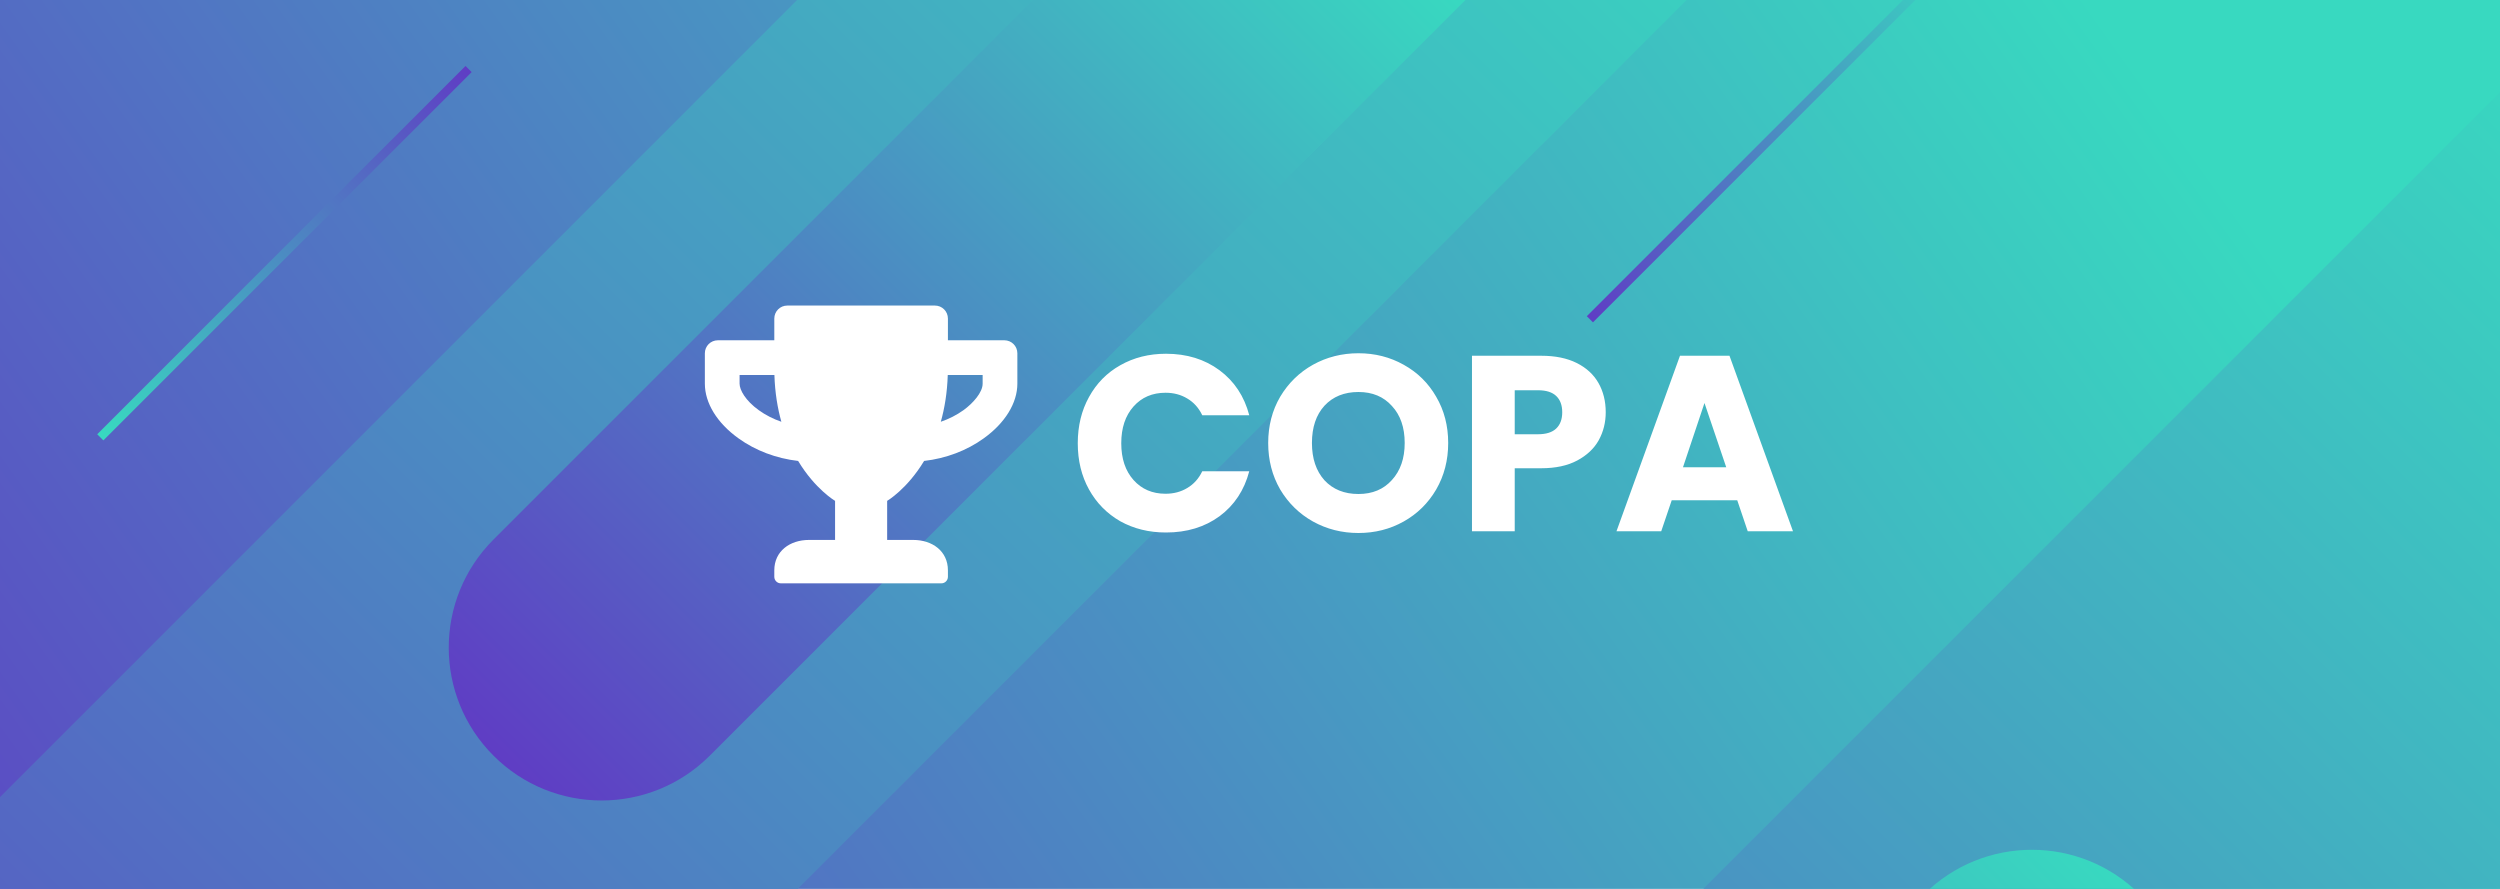
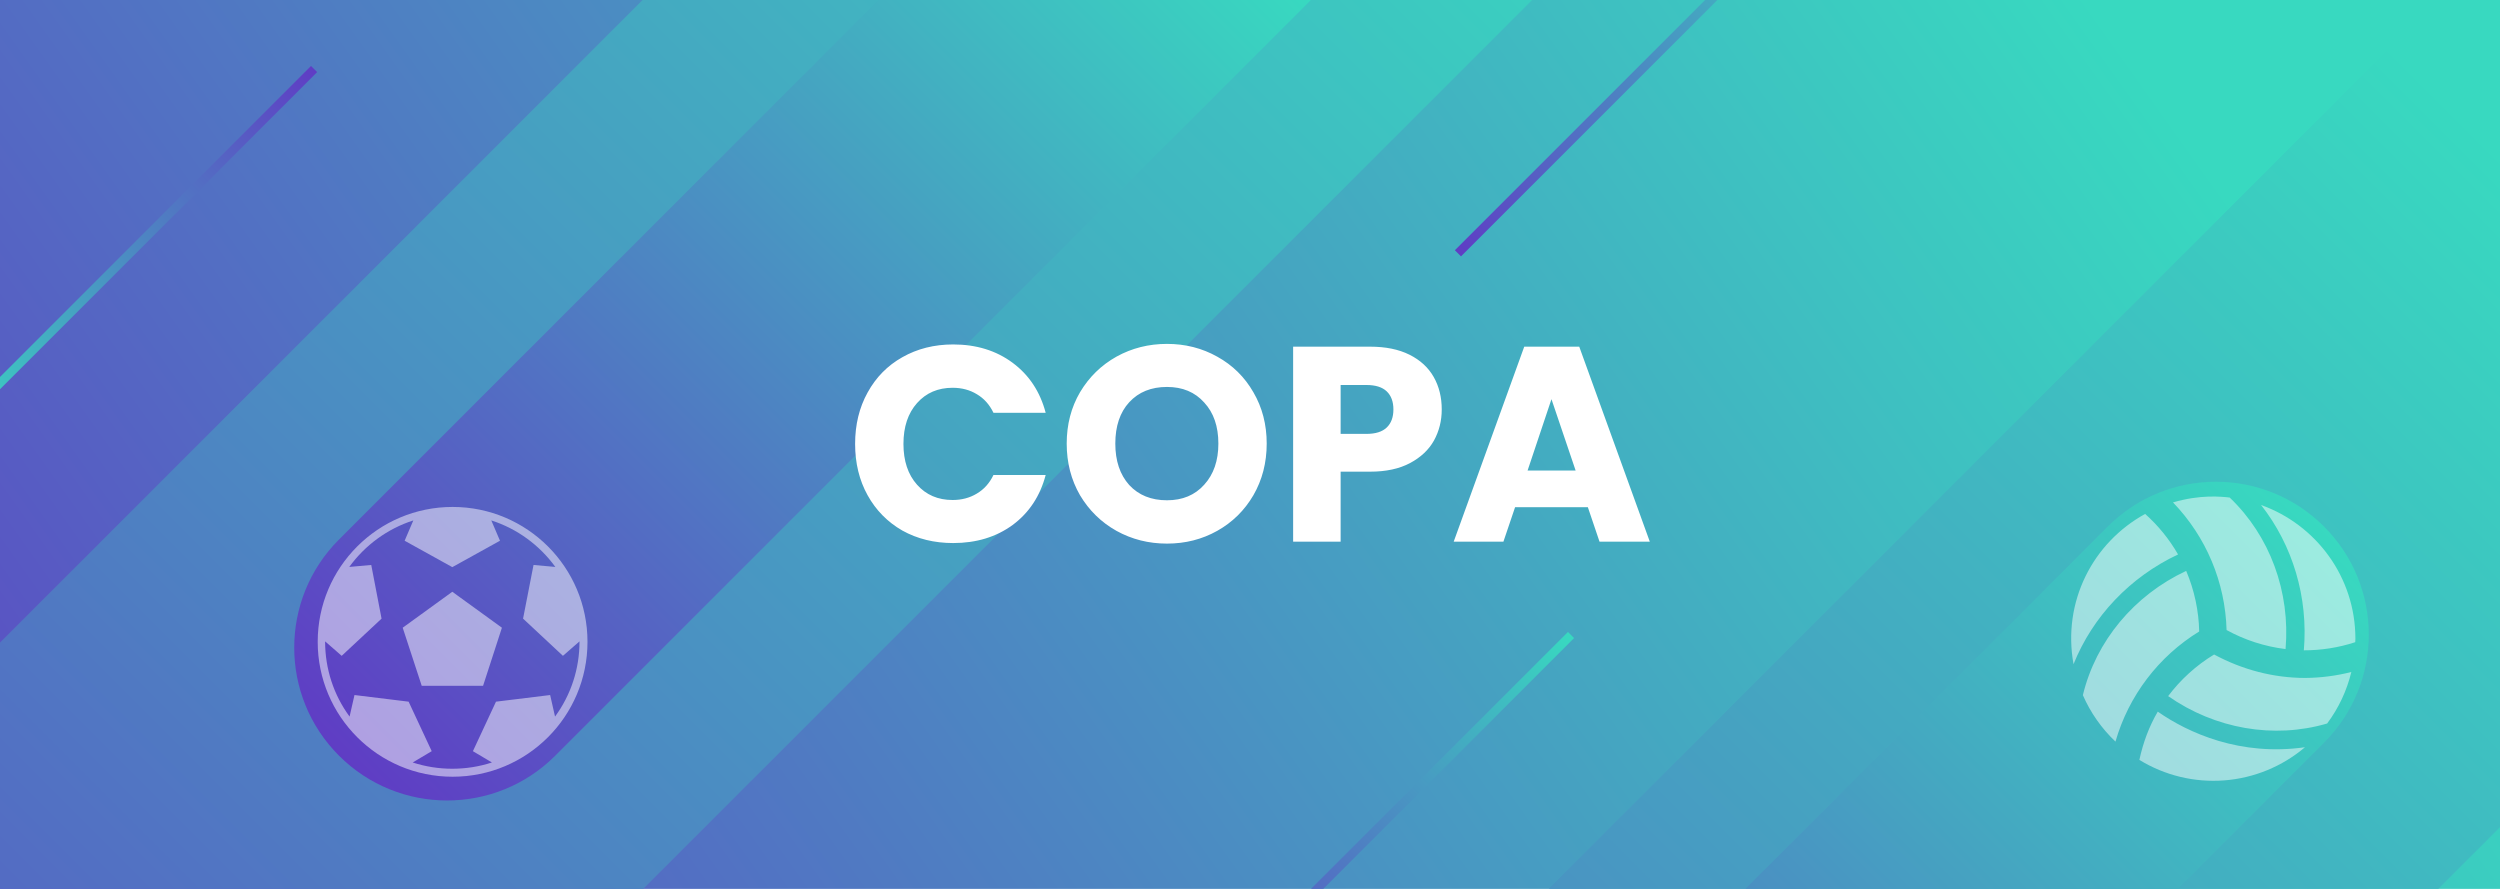
<svg xmlns="http://www.w3.org/2000/svg" width="1440" height="512" viewBox="0 0 1440 512" fill="none">
  <g clip-path="url(#clip0)">
    <rect width="1440" height="512" fill="white" />
    <rect y="-3.05176e-05" width="1440" height="1024" fill="url(#paint0_linear)" />
-     <path d="M-51.815 1023.31L-308 767.13L790.059 -330.929L1046.24 -74.745L-51.815 1023.31Z" fill="url(#paint1_linear)" />
-     <path d="M625.185 1380.24L369 1124.06L1467.06 26L1723.24 282.185L625.185 1380.24Z" fill="url(#paint2_linear)" />
-     <path d="M408.812 435.285C374.421 469.676 318.662 469.676 284.271 435.285V435.285C249.879 400.894 249.879 345.135 284.271 310.744L720.014 -125L844.556 -0.459L408.812 435.285Z" fill="url(#paint3_linear)" />
-     <rect x="917.536" y="185.668" width="5" height="300" transform="rotate(-135 917.536 185.668)" fill="url(#paint4_linear)" />
-     <path d="M719.541 1152.9L595 1028.36L1108.08 515.271C1142.48 480.88 1198.23 480.88 1232.63 515.271V515.271C1267.02 549.662 1267.02 605.421 1232.63 639.812L719.541 1152.9Z" fill="url(#paint5_linear)" />
-     <rect x="268.132" y="38" width="5" height="300" transform="rotate(45 268.132 38)" fill="url(#paint6_linear)" />
-     <path d="M620.791 255.312C620.791 245.328 622.951 236.448 627.271 228.672C631.591 220.8 637.591 214.704 645.271 210.384C653.047 205.968 661.831 203.76 671.623 203.76C683.623 203.76 693.895 206.928 702.439 213.264C710.983 219.6 716.695 228.24 719.575 239.184H692.503C690.487 234.96 687.607 231.744 683.863 229.536C680.215 227.328 676.039 226.224 671.335 226.224C663.751 226.224 657.607 228.864 652.903 234.144C648.199 239.424 645.847 246.48 645.847 255.312C645.847 264.144 648.199 271.2 652.903 276.48C657.607 281.76 663.751 284.4 671.335 284.4C676.039 284.4 680.215 283.296 683.863 281.088C687.607 278.88 690.487 275.664 692.503 271.44H719.575C716.695 282.384 710.983 291.024 702.439 297.36C693.895 303.6 683.623 306.72 671.623 306.72C661.831 306.72 653.047 304.56 645.271 300.24C637.591 295.824 631.591 289.728 627.271 281.952C622.951 274.176 620.791 265.296 620.791 255.312ZM782.463 307.008C772.959 307.008 764.223 304.8 756.255 300.384C748.383 295.968 742.095 289.824 737.391 281.952C732.783 273.984 730.479 265.056 730.479 255.168C730.479 245.28 732.783 236.4 737.391 228.528C742.095 220.656 748.383 214.512 756.255 210.096C764.223 205.68 772.959 203.472 782.463 203.472C791.967 203.472 800.655 205.68 808.527 210.096C816.495 214.512 822.735 220.656 827.247 228.528C831.855 236.4 834.159 245.28 834.159 255.168C834.159 265.056 831.855 273.984 827.247 281.952C822.639 289.824 816.399 295.968 808.527 300.384C800.655 304.8 791.967 307.008 782.463 307.008ZM782.463 284.544C790.527 284.544 796.959 281.856 801.759 276.48C806.655 271.104 809.103 264 809.103 255.168C809.103 246.24 806.655 239.136 801.759 233.856C796.959 228.48 790.527 225.792 782.463 225.792C774.303 225.792 767.775 228.432 762.879 233.712C758.079 238.992 755.679 246.144 755.679 255.168C755.679 264.096 758.079 271.248 762.879 276.624C767.775 281.904 774.303 284.544 782.463 284.544ZM924.898 237.456C924.898 243.312 923.554 248.688 920.866 253.584C918.178 258.384 914.05 262.272 908.482 265.248C902.914 268.224 896.002 269.712 887.746 269.712H872.482V306H847.858V204.912H887.746C895.81 204.912 902.626 206.304 908.194 209.088C913.762 211.872 917.938 215.712 920.722 220.608C923.506 225.504 924.898 231.12 924.898 237.456ZM885.874 250.128C890.578 250.128 894.082 249.024 896.386 246.816C898.69 244.608 899.842 241.488 899.842 237.456C899.842 233.424 898.69 230.304 896.386 228.096C894.082 225.888 890.578 224.784 885.874 224.784H872.482V250.128H885.874ZM1000.65 288.144H962.917L956.869 306H931.093L967.669 204.912H996.181L1032.76 306H1006.69L1000.65 288.144ZM994.309 269.136L981.781 232.128L969.397 269.136H994.309Z" fill="white" />
-     <path d="M578.5 196H546V183.5C546 179.344 542.656 176 538.5 176H453.5C449.344 176 446 179.344 446 183.5V196H413.5C409.344 196 406 199.344 406 203.5V221C406 232.156 413.031 243.625 425.344 252.469C435.188 259.562 447.156 264.062 459.719 265.5C469.531 281.781 481 288.5 481 288.5V311H466C454.969 311 446 317.469 446 328.5V332.25C446 334.312 447.688 336 449.75 336H542.25C544.312 336 546 334.312 546 332.25V328.5C546 317.469 537.031 311 526 311H511V288.5C511 288.5 522.469 281.781 532.281 265.5C544.875 264.062 556.844 259.562 566.656 252.469C578.937 243.625 586 232.156 586 221V203.5C586 199.344 582.656 196 578.5 196ZM437.031 236.25C429.406 230.75 426 224.625 426 221V216H446.062C446.375 226.187 447.875 235.125 450.062 242.937C445.344 241.312 440.938 239.063 437.031 236.25V236.25ZM566 221C566 226.031 560.469 232.281 554.969 236.25C551.063 239.063 546.625 241.312 541.906 242.937C544.094 235.125 545.594 226.187 545.906 216H566V221Z" fill="white" />
+     <path d="M-140.815 1023.31L-397 767.13L701.059 -330.929L957.244 -74.745L-140.815 1023.31Z" fill="url(#paint1_linear)" />
+     <path d="M536.185 1380.24L280 1124.06L1378.06 26L1634.24 282.185L536.185 1380.24Z" fill="url(#paint2_linear)" />
+     <path d="M319.812 435.285C285.421 469.676 229.662 469.676 195.271 435.285V435.285C160.88 400.894 160.88 345.135 195.271 310.744L631.014 -125L755.556 -0.459L319.812 435.285Z" fill="url(#paint3_linear)" />
+     <rect x="841.536" y="147.668" width="5" height="300" transform="rotate(-135 841.536 147.668)" fill="url(#paint4_linear)" />
+     <rect x="694.536" y="579.668" width="5" height="300" transform="rotate(-135 694.536 579.668)" fill="url(#paint5_linear)" />
+     <path d="M825.541 940.896L701 816.355L1214.08 303.271C1248.48 268.88 1304.23 268.88 1338.63 303.271V303.271C1373.02 337.662 1373.02 393.421 1338.63 427.812L825.541 940.896Z" fill="url(#paint6_linear)" />
+     <rect x="179.132" y="38" width="5" height="300" transform="rotate(45 179.132 38)" fill="url(#paint7_linear)" />
+     <path d="M1266.74 363.727C1266.48 351.726 1263.94 339.884 1259.24 328.837C1229.27 342.833 1207.26 369.239 1199.73 400.398C1204.13 410.489 1210.52 419.593 1218.51 427.168C1226.11 400.745 1243.31 378.118 1266.74 363.727V363.727ZM1254.56 319.364C1249.54 310.617 1243.14 302.737 1235.61 296.027C1205.57 312.465 1187.81 346.496 1194.35 382.574C1205.37 355.144 1226.83 332.402 1254.56 319.364ZM1316.48 373.86C1319.32 340.918 1307.47 308.669 1284.3 286.587C1279.44 286.026 1267.26 284.772 1251.65 289.393C1270.75 309.187 1281.76 335.41 1282.51 362.908C1293.03 368.692 1304.56 372.41 1316.48 373.86V373.86ZM1275.32 376.996C1265.05 383.229 1256.07 391.362 1248.85 400.959C1275.91 419.873 1309.74 425.748 1340.44 416.737C1347.05 407.89 1351.78 397.795 1354.37 387.063C1345.64 389.287 1336.68 390.44 1327.67 390.496C1309.65 390.463 1291.72 385.842 1275.32 376.996ZM1242.87 409.904C1237.85 418.487 1234.39 427.861 1232.28 437.697C1246.92 446.684 1264.02 450.817 1281.15 449.507C1298.28 448.197 1314.56 441.511 1327.67 430.402C1290.4 435.717 1260.56 422.216 1242.87 409.904V409.904ZM1302.38 290.878C1320.64 314.116 1329.62 344.087 1327.01 374.586C1337.06 374.607 1347.06 373.025 1356.62 369.899C1356.62 369.239 1356.71 368.579 1356.71 367.919C1356.71 332.336 1334.04 302.2 1302.38 290.878V290.878Z" fill="white" fill-opacity="0.5" />
+     <path d="M492.546 255.68C492.546 244.587 494.946 234.72 499.746 226.08C504.546 217.333 511.212 210.56 519.746 205.76C528.386 200.853 538.146 198.4 549.026 198.4C562.359 198.4 573.772 201.92 583.266 208.96C592.759 216 599.106 225.6 602.306 237.76H572.226C569.986 233.067 566.786 229.493 562.626 227.04C558.572 224.587 553.932 223.36 548.706 223.36C540.279 223.36 533.452 226.293 528.226 232.16C522.999 238.027 520.386 245.867 520.386 255.68C520.386 265.493 522.999 273.333 528.226 279.2C533.452 285.067 540.279 288 548.706 288C553.932 288 558.572 286.773 562.626 284.32C566.786 281.867 569.986 278.293 572.226 273.6H602.306C599.106 285.76 592.759 295.36 583.266 302.4C573.772 309.333 562.359 312.8 549.026 312.8C538.146 312.8 528.386 310.4 519.746 305.6C511.212 300.693 504.546 293.92 499.746 285.28C494.946 276.64 492.546 266.773 492.546 255.68ZM672.181 313.12C661.621 313.12 651.914 310.667 643.061 305.76C634.314 300.853 627.327 294.027 622.101 285.28C616.981 276.427 614.421 266.507 614.421 255.52C614.421 244.533 616.981 234.667 622.101 225.92C627.327 217.173 634.314 210.347 643.061 205.44C651.914 200.533 661.621 198.08 672.181 198.08C682.741 198.08 692.394 200.533 701.141 205.44C709.994 210.347 716.927 217.173 721.941 225.92C727.061 234.667 729.621 244.533 729.621 255.52C729.621 266.507 727.061 276.427 721.941 285.28C716.821 294.027 709.887 300.853 701.141 305.76C692.394 310.667 682.741 313.12 672.181 313.12ZM672.181 288.16C681.141 288.16 688.287 285.173 693.621 279.2C699.061 273.227 701.781 265.333 701.781 255.52C701.781 245.6 699.061 237.707 693.621 231.84C688.287 225.867 681.141 222.88 672.181 222.88C663.114 222.88 655.861 225.813 650.421 231.68C645.087 237.547 642.421 245.493 642.421 255.52C642.421 265.44 645.087 273.387 650.421 279.36C655.861 285.227 663.114 288.16 672.181 288.16ZM830.442 235.84C830.442 242.347 828.949 248.32 825.962 253.76C822.975 259.093 818.389 263.413 812.202 266.72C806.015 270.027 798.335 271.68 789.162 271.68H772.202V312H744.842V199.68H789.162C798.122 199.68 805.695 201.227 811.882 204.32C818.069 207.413 822.709 211.68 825.802 217.12C828.895 222.56 830.442 228.8 830.442 235.84ZM787.082 249.92C792.309 249.92 796.202 248.693 798.762 246.24C801.322 243.787 802.602 240.32 802.602 235.84C802.602 231.36 801.322 227.893 798.762 225.44C796.202 222.987 792.309 221.76 787.082 221.76H772.202V249.92H787.082ZM914.606 292.16H872.686L865.966 312H837.326L877.966 199.68H909.646L950.286 312H921.326L914.606 292.16ZM907.566 271.04L893.646 229.92L879.886 271.04H907.566Z" fill="white" />
+     <path fill-rule="evenodd" clip-rule="evenodd" d="M333.796 369.427L333.797 369.531C333.797 385.288 328.852 400.285 319.703 412.754L316.881 400.337L285.692 404.164L272.394 432.674L283.348 439.189C268.591 444.006 252.44 443.996 237.713 439.189L248.667 432.674L235.369 404.164L204.18 400.337L201.358 412.754C192.209 400.285 187.265 385.288 187.265 369.531L187.266 369.427L196.814 377.758L219.775 356.328L213.843 325.426L201.181 326.552C210.313 313.997 223.189 304.53 238.074 299.758L233.073 311.458L260.531 326.67L287.988 311.458L282.987 299.757C297.899 304.539 310.762 314.017 319.88 326.551L307.314 325.426L301.286 356.328L324.247 377.758L333.796 369.427ZM231.958 361.566L242.909 395.017H278.251L289.103 361.566L260.531 340.859L231.958 361.566ZM260.697 447.394C303.608 447.394 338.394 412.608 338.394 369.697C338.394 326.786 303.608 292 260.697 292C217.786 292 183 326.786 183 369.697C183 412.608 217.786 447.394 260.697 447.394Z" fill="white" fill-opacity="0.5" />
  </g>
  <defs>
    <linearGradient id="paint0_linear" x1="1440" y1="-9.08673e-05" x2="-9.48376e-05" y2="1024" gradientUnits="userSpaceOnUse">
      <stop offset="0.109" stop-color="#38D9C0" />
      <stop offset="0.906" stop-color="#5F3DC4" />
    </linearGradient>
-     <linearGradient id="paint1_linear" x1="-179.908" y1="895.222" x2="918.152" y2="-202.837" gradientUnits="userSpaceOnUse">
+     <linearGradient id="paint1_linear" x1="-268.908" y1="895.222" x2="829.152" y2="-202.837" gradientUnits="userSpaceOnUse">
      <stop stop-color="#5F3DC4" />
      <stop offset="1" stop-color="#38D9C0" />
    </linearGradient>
-     <linearGradient id="paint2_linear" x1="497.092" y1="1252.15" x2="1595.15" y2="154.092" gradientUnits="userSpaceOnUse">
+     <linearGradient id="paint2_linear" x1="408.092" y1="1252.15" x2="1506.15" y2="154.092" gradientUnits="userSpaceOnUse">
      <stop stop-color="#5F3DC4" />
      <stop offset="1" stop-color="#38D9C0" />
    </linearGradient>
-     <linearGradient id="paint3_linear" x1="284.271" y1="435.285" x2="782.285" y2="-62.729" gradientUnits="userSpaceOnUse">
+     <linearGradient id="paint3_linear" x1="195.271" y1="435.285" x2="693.285" y2="-62.729" gradientUnits="userSpaceOnUse">
      <stop stop-color="#5F3DC4" />
      <stop offset="1" stop-color="#38D9C0" />
    </linearGradient>
-     <linearGradient id="paint4_linear" x1="920.035" y1="185.668" x2="920.035" y2="485.668" gradientUnits="userSpaceOnUse">
+     <linearGradient id="paint4_linear" x1="844.035" y1="147.668" x2="844.035" y2="447.668" gradientUnits="userSpaceOnUse">
      <stop stop-color="#5F3DC4" />
      <stop offset="1" stop-color="#38D9C0" />
    </linearGradient>
-     <linearGradient id="paint5_linear" x1="657.271" y1="1090.63" x2="1232.63" y2="515.271" gradientUnits="userSpaceOnUse">
+     <linearGradient id="paint5_linear" x1="697.035" y1="579.668" x2="697.035" y2="879.668" gradientUnits="userSpaceOnUse">
      <stop stop-color="#5F3DC4" />
      <stop offset="1" stop-color="#38D9C0" />
    </linearGradient>
-     <linearGradient id="paint6_linear" x1="270.632" y1="38" x2="270.632" y2="338" gradientUnits="userSpaceOnUse">
+     <linearGradient id="paint6_linear" x1="763.271" y1="878.626" x2="1338.63" y2="303.271" gradientUnits="userSpaceOnUse">
+       <stop stop-color="#5F3DC4" />
+       <stop offset="1" stop-color="#38D9C0" />
+     </linearGradient>
+     <linearGradient id="paint7_linear" x1="181.632" y1="38" x2="181.632" y2="338" gradientUnits="userSpaceOnUse">
      <stop stop-color="#5F3DC4" />
      <stop offset="1" stop-color="#38D9C0" />
    </linearGradient>
    <clipPath id="clip0">
      <rect width="1440" height="512" fill="white" />
    </clipPath>
  </defs>
</svg>
